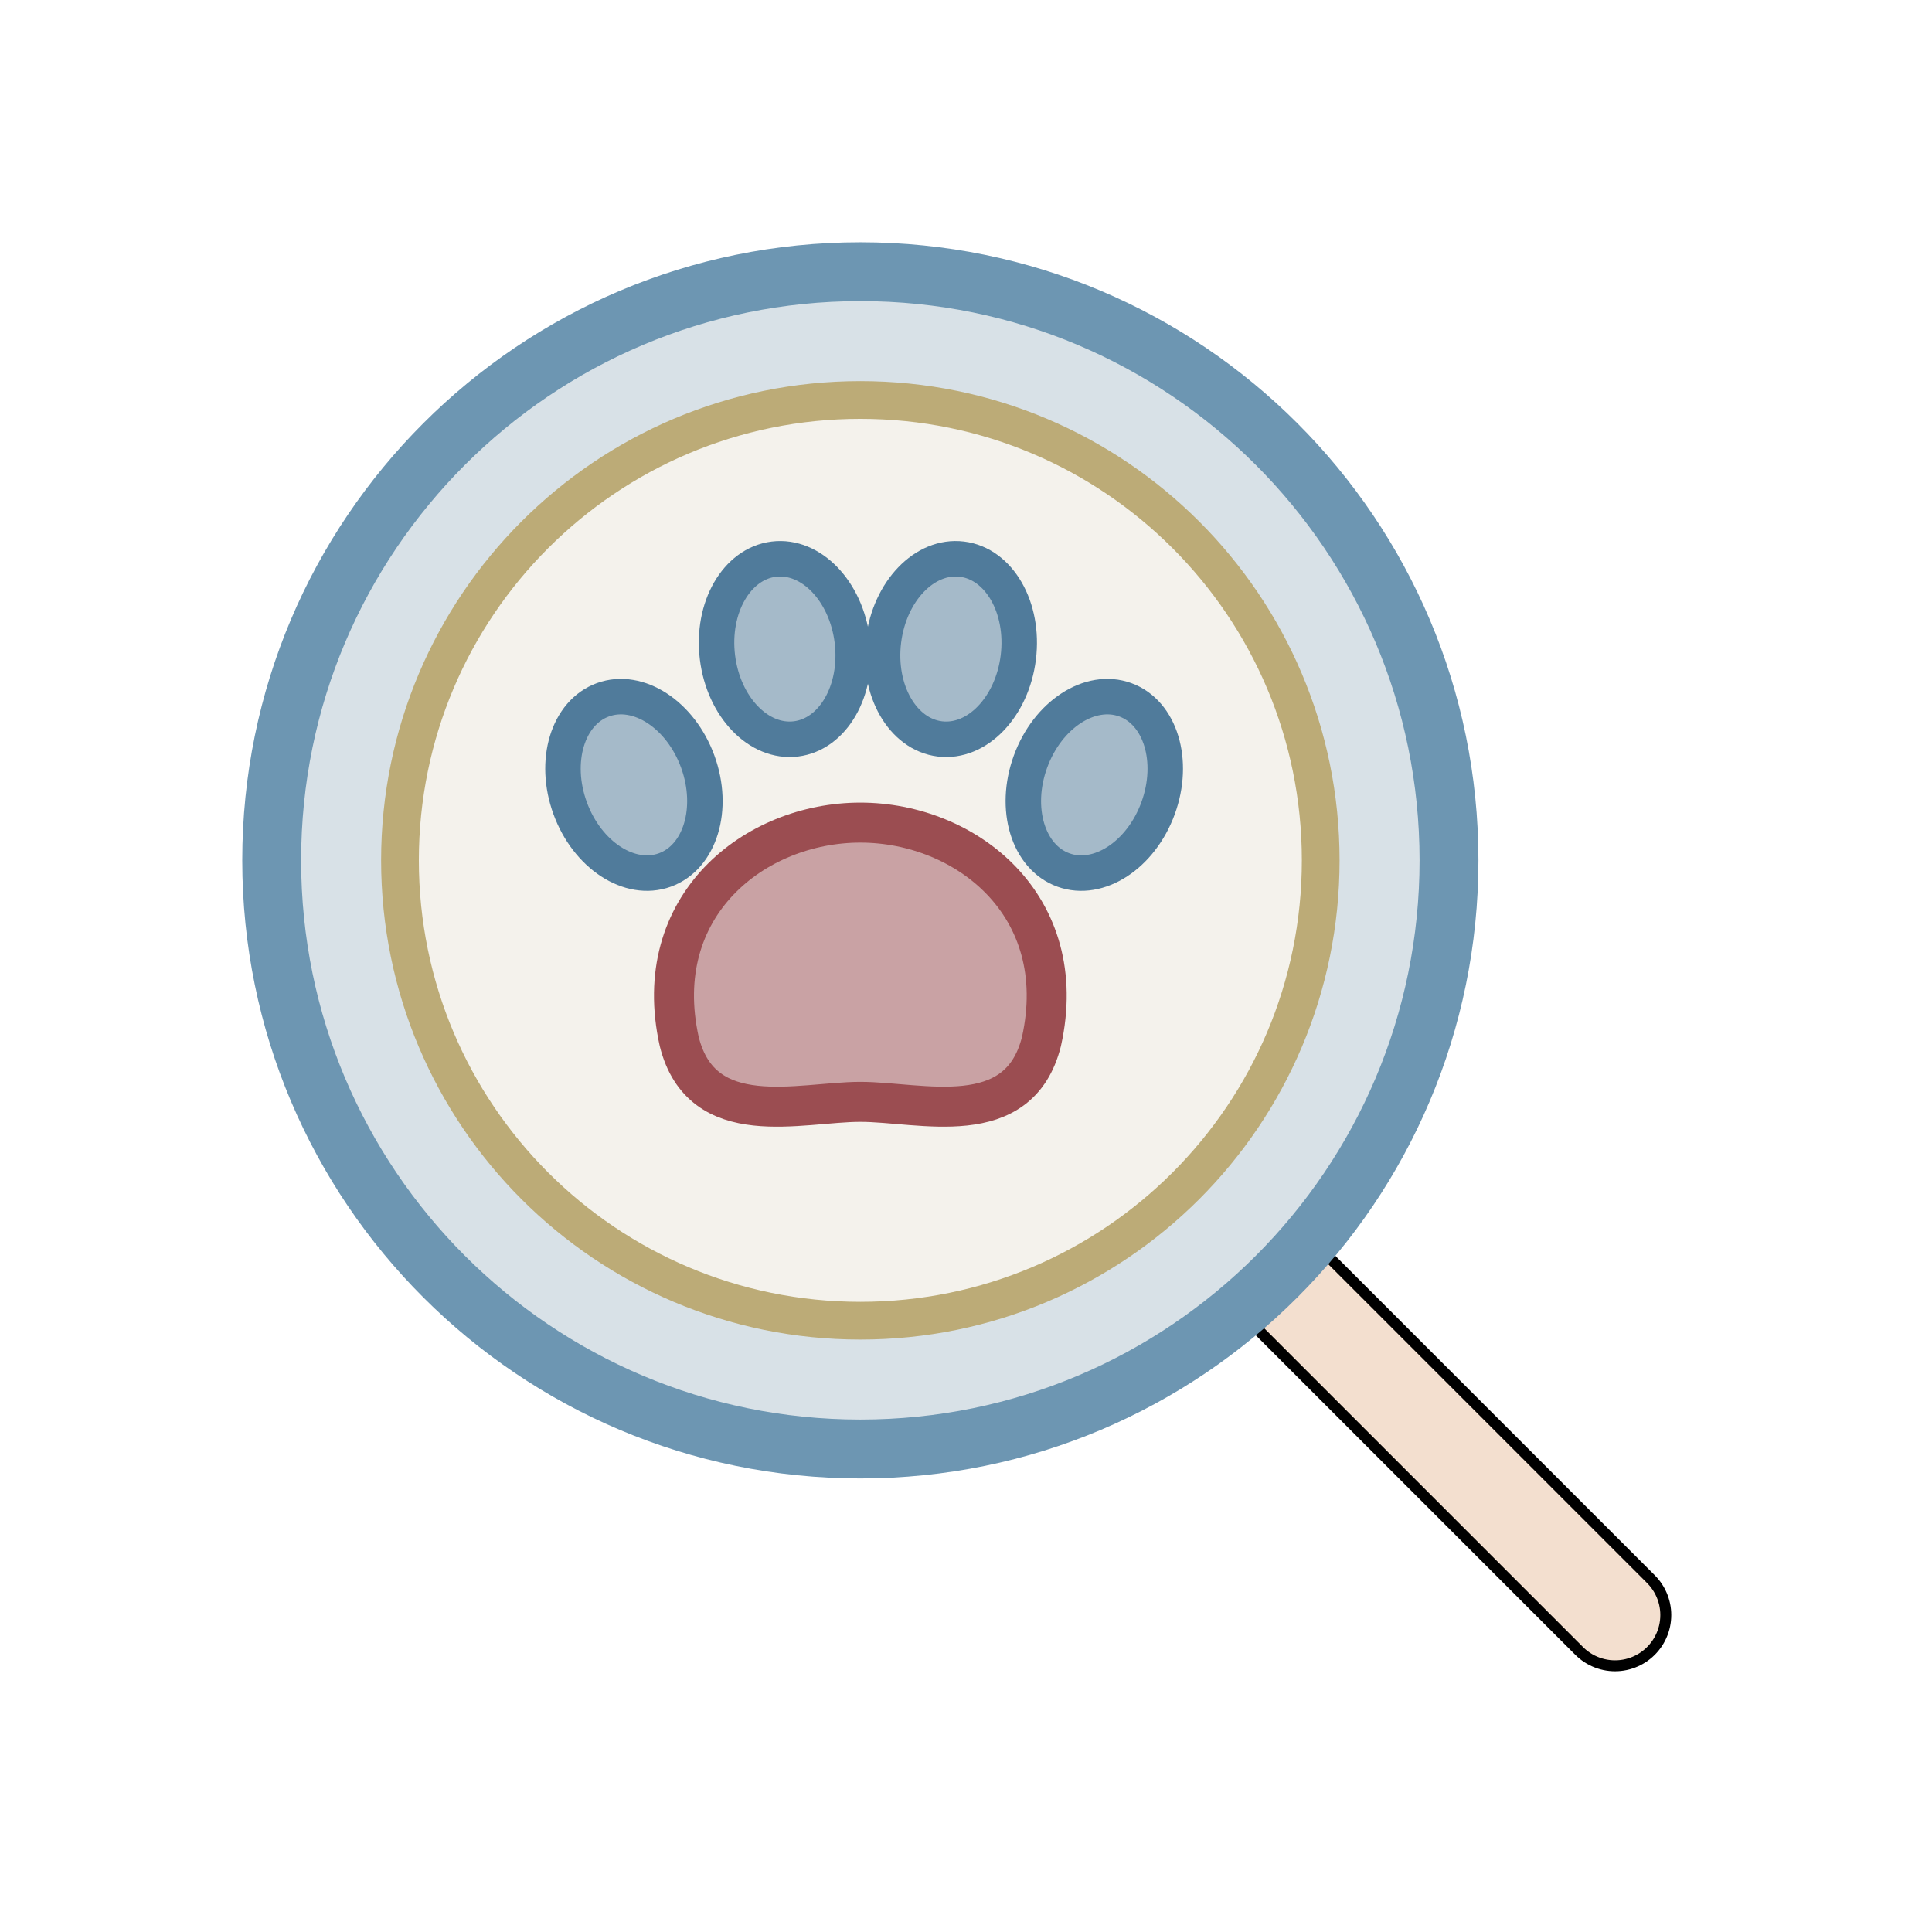
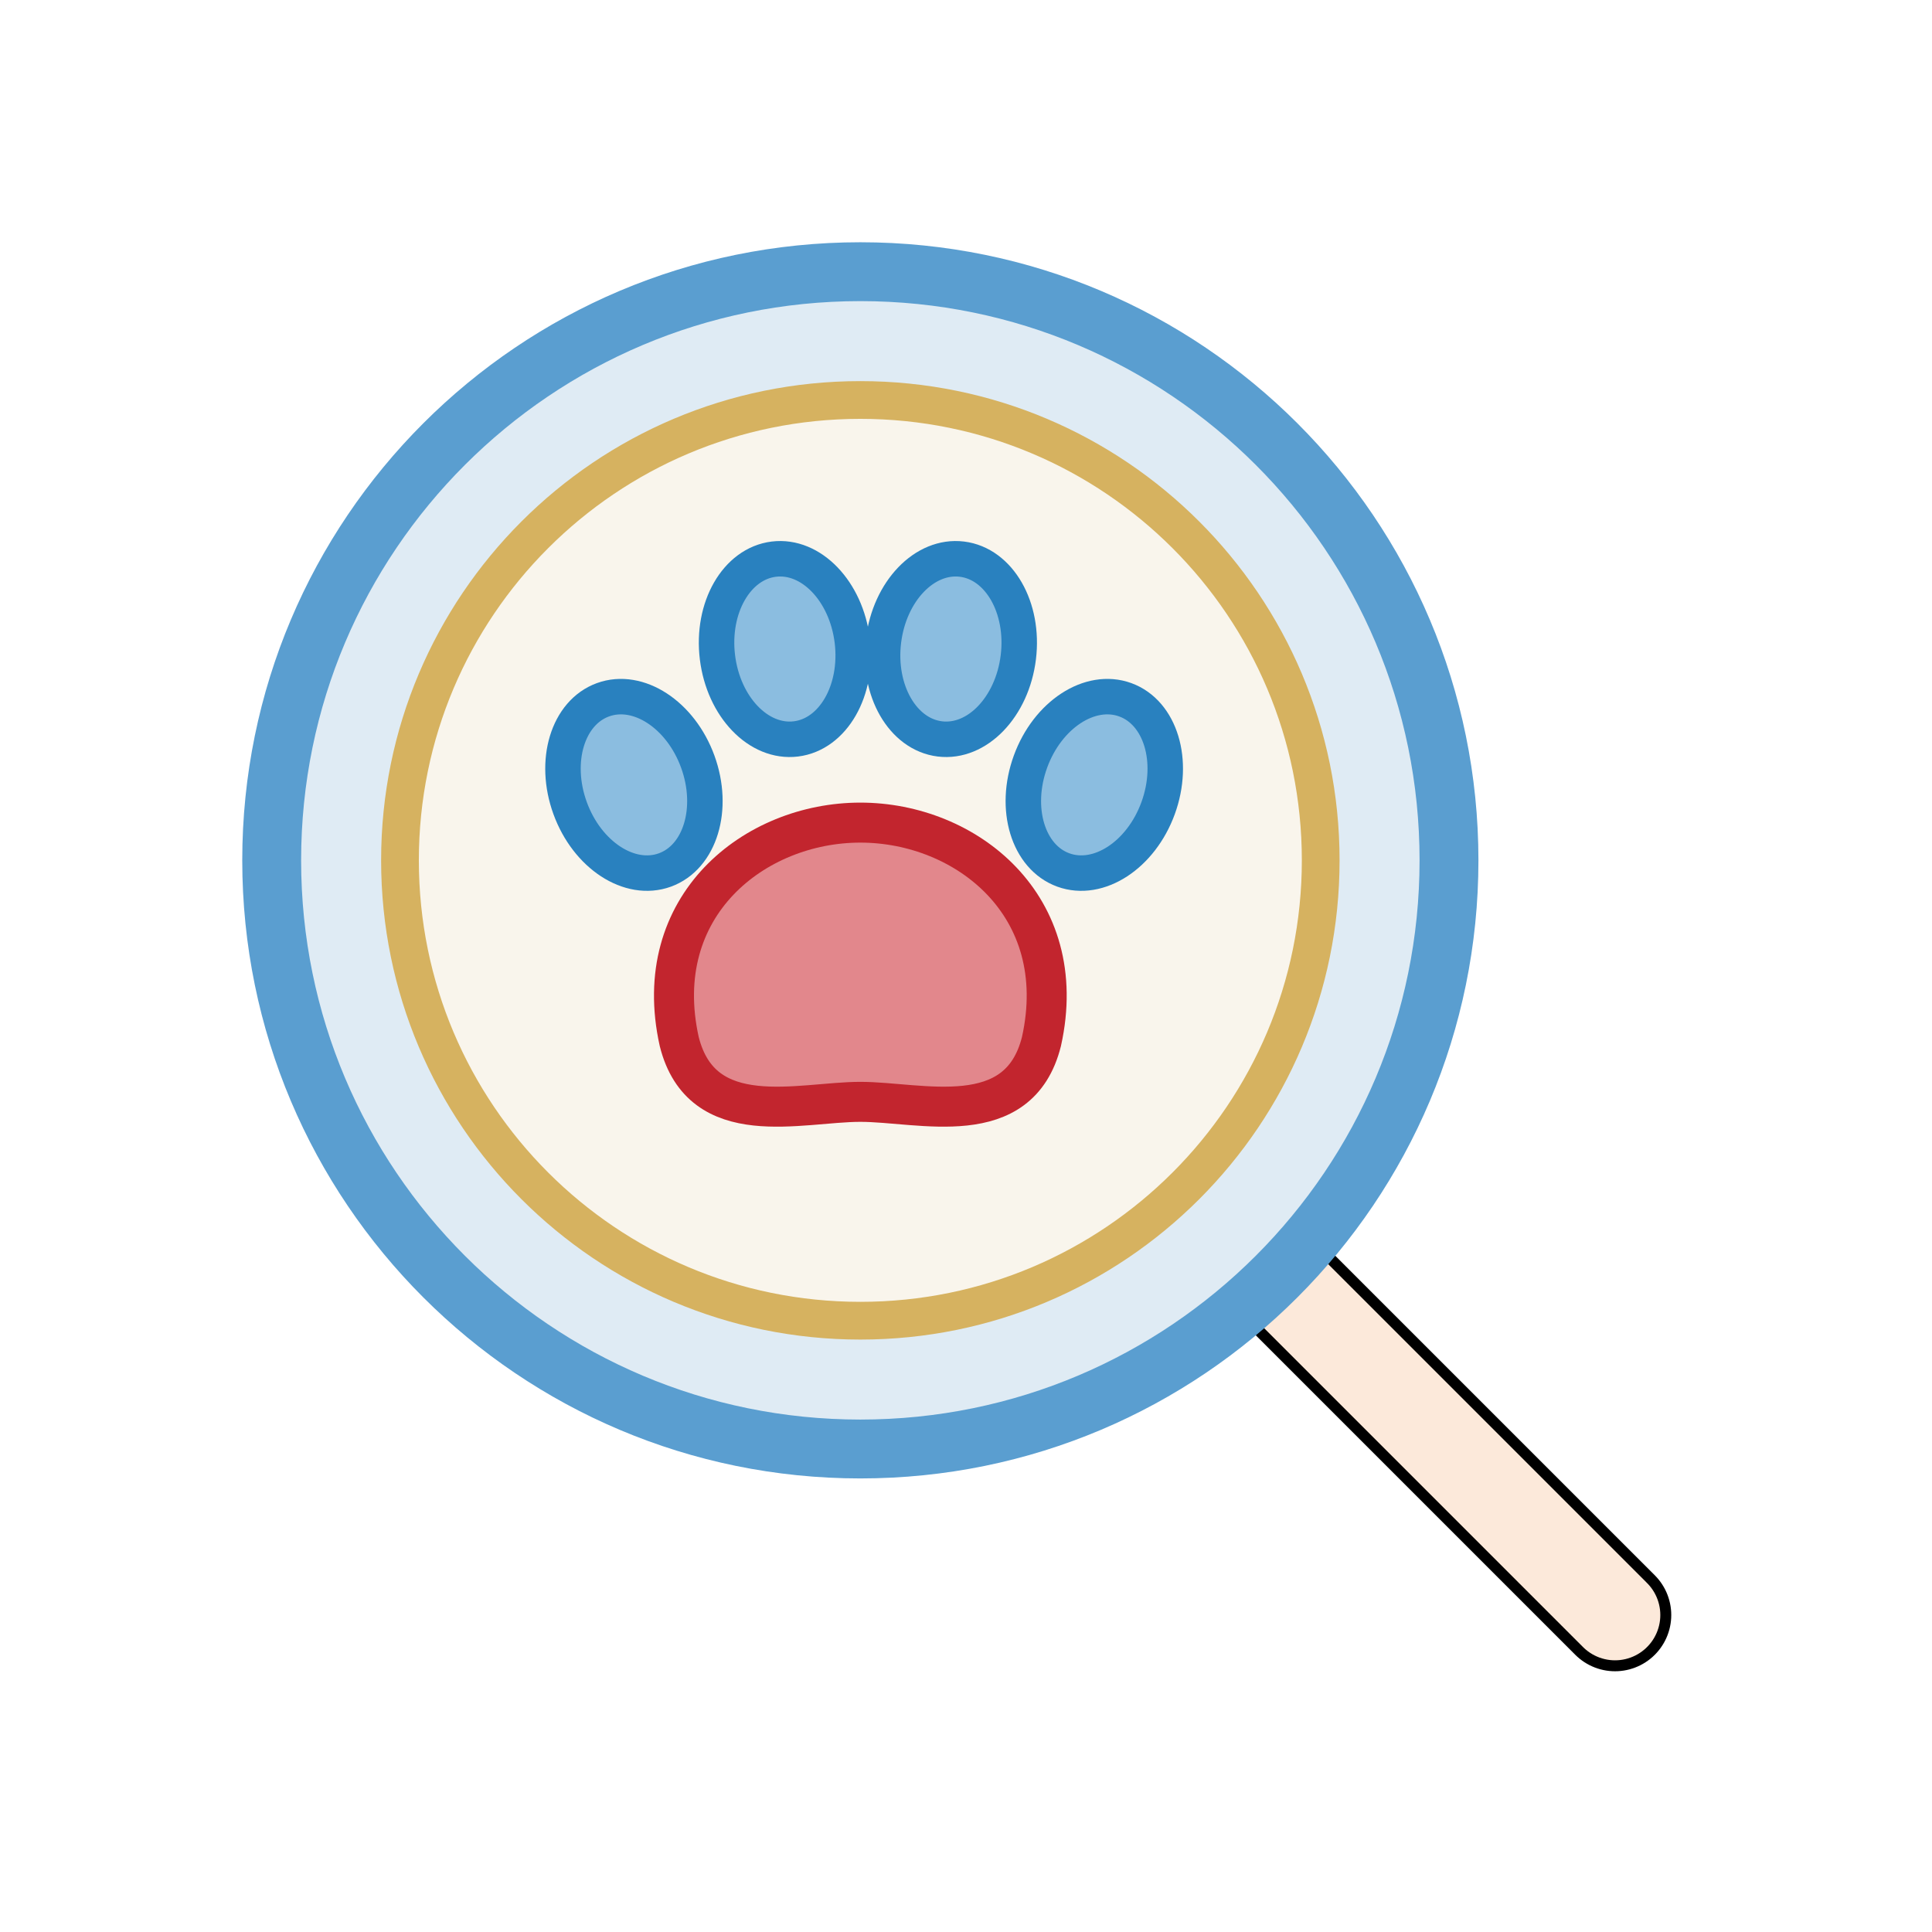
<svg xmlns="http://www.w3.org/2000/svg" viewBox="0 0 256 256" width="256" height="256" role="img" aria-labelledby="title">
  <g stroke-width="12.5" stroke-linecap="round" stroke-linejoin="round">
    <path d="M167 167 L214 214" stroke-width="14.9" stroke="#000000" fill="#000000" />
-     <path d="M167 167 L214 214" stroke-width="12.0" stroke="#f3dfcf" fill="#000000" />
-     <circle cx="114" cy="114" r="78" fill="#d8e1e7" stroke="#6d96b2" stroke-width="7.8" />
-     <circle cx="114" cy="114" r="61" fill="#f4f2ec" stroke-width="5.0" stroke="#bcab77" />
-     <path d="M90 138 C86 120 100 109 114 109 C128 109 142 120 138 138 C135 150 122 146 114 146 C106 146 93 150 90 138 Z" fill="#c9a2a4" stroke-width="5.3" stroke="#9b4d51" />
-     <ellipse cx="84" cy="104" rx="9" ry="12" transform="rotate(-20 84 104)" fill="#a5bac9" stroke-width="4.7" stroke="#507b9b" />
-     <ellipse cx="104" cy="86" rx="9" ry="12" transform="rotate(-7 104 86)" fill="#a5bac9" stroke-width="4.7" stroke="#507b9b" />
-     <ellipse cx="126" cy="86" rx="9" ry="12" transform="rotate(7 126 86)" fill="#a5bac9" stroke-width="4.7" stroke="#507b9b" />
-     <ellipse cx="145" cy="104" rx="9" ry="12" transform="rotate(20 145 104)" fill="#a5bac9" stroke-width="4.7" stroke="#507b9b" />
+     <path d="M167 167 L214 214" stroke-width="12.0" stroke="#fce9da" fill="#000000" />
+     <circle cx="114" cy="114" r="78" fill="#dfebf4" stroke="#5a9ed0" stroke-width="7.8" />
+     <circle cx="114" cy="114" r="61" fill="#f9f5ec" stroke-width="5.0" stroke="#d6b260" />
+     <path d="M90 138 C86 120 100 109 114 109 C128 109 142 120 138 138 C135 150 122 146 114 146 C106 146 93 150 90 138 Z" fill="#e2878c" stroke-width="5.3" stroke="#c2252e" />
+     <ellipse cx="84" cy="104" rx="9" ry="12" transform="rotate(-20 84 104)" fill="#8bbde0" stroke-width="4.7" stroke="#2981bf" />
+     <ellipse cx="104" cy="86" rx="9" ry="12" transform="rotate(-7 104 86)" fill="#8bbde0" stroke-width="4.7" stroke="#2981bf" />
+     <ellipse cx="126" cy="86" rx="9" ry="12" transform="rotate(7 126 86)" fill="#8bbde0" stroke-width="4.7" stroke="#2981bf" />
+     <ellipse cx="145" cy="104" rx="9" ry="12" transform="rotate(20 145 104)" fill="#8bbde0" stroke-width="4.7" stroke="#2981bf" />
  </g>
</svg>
